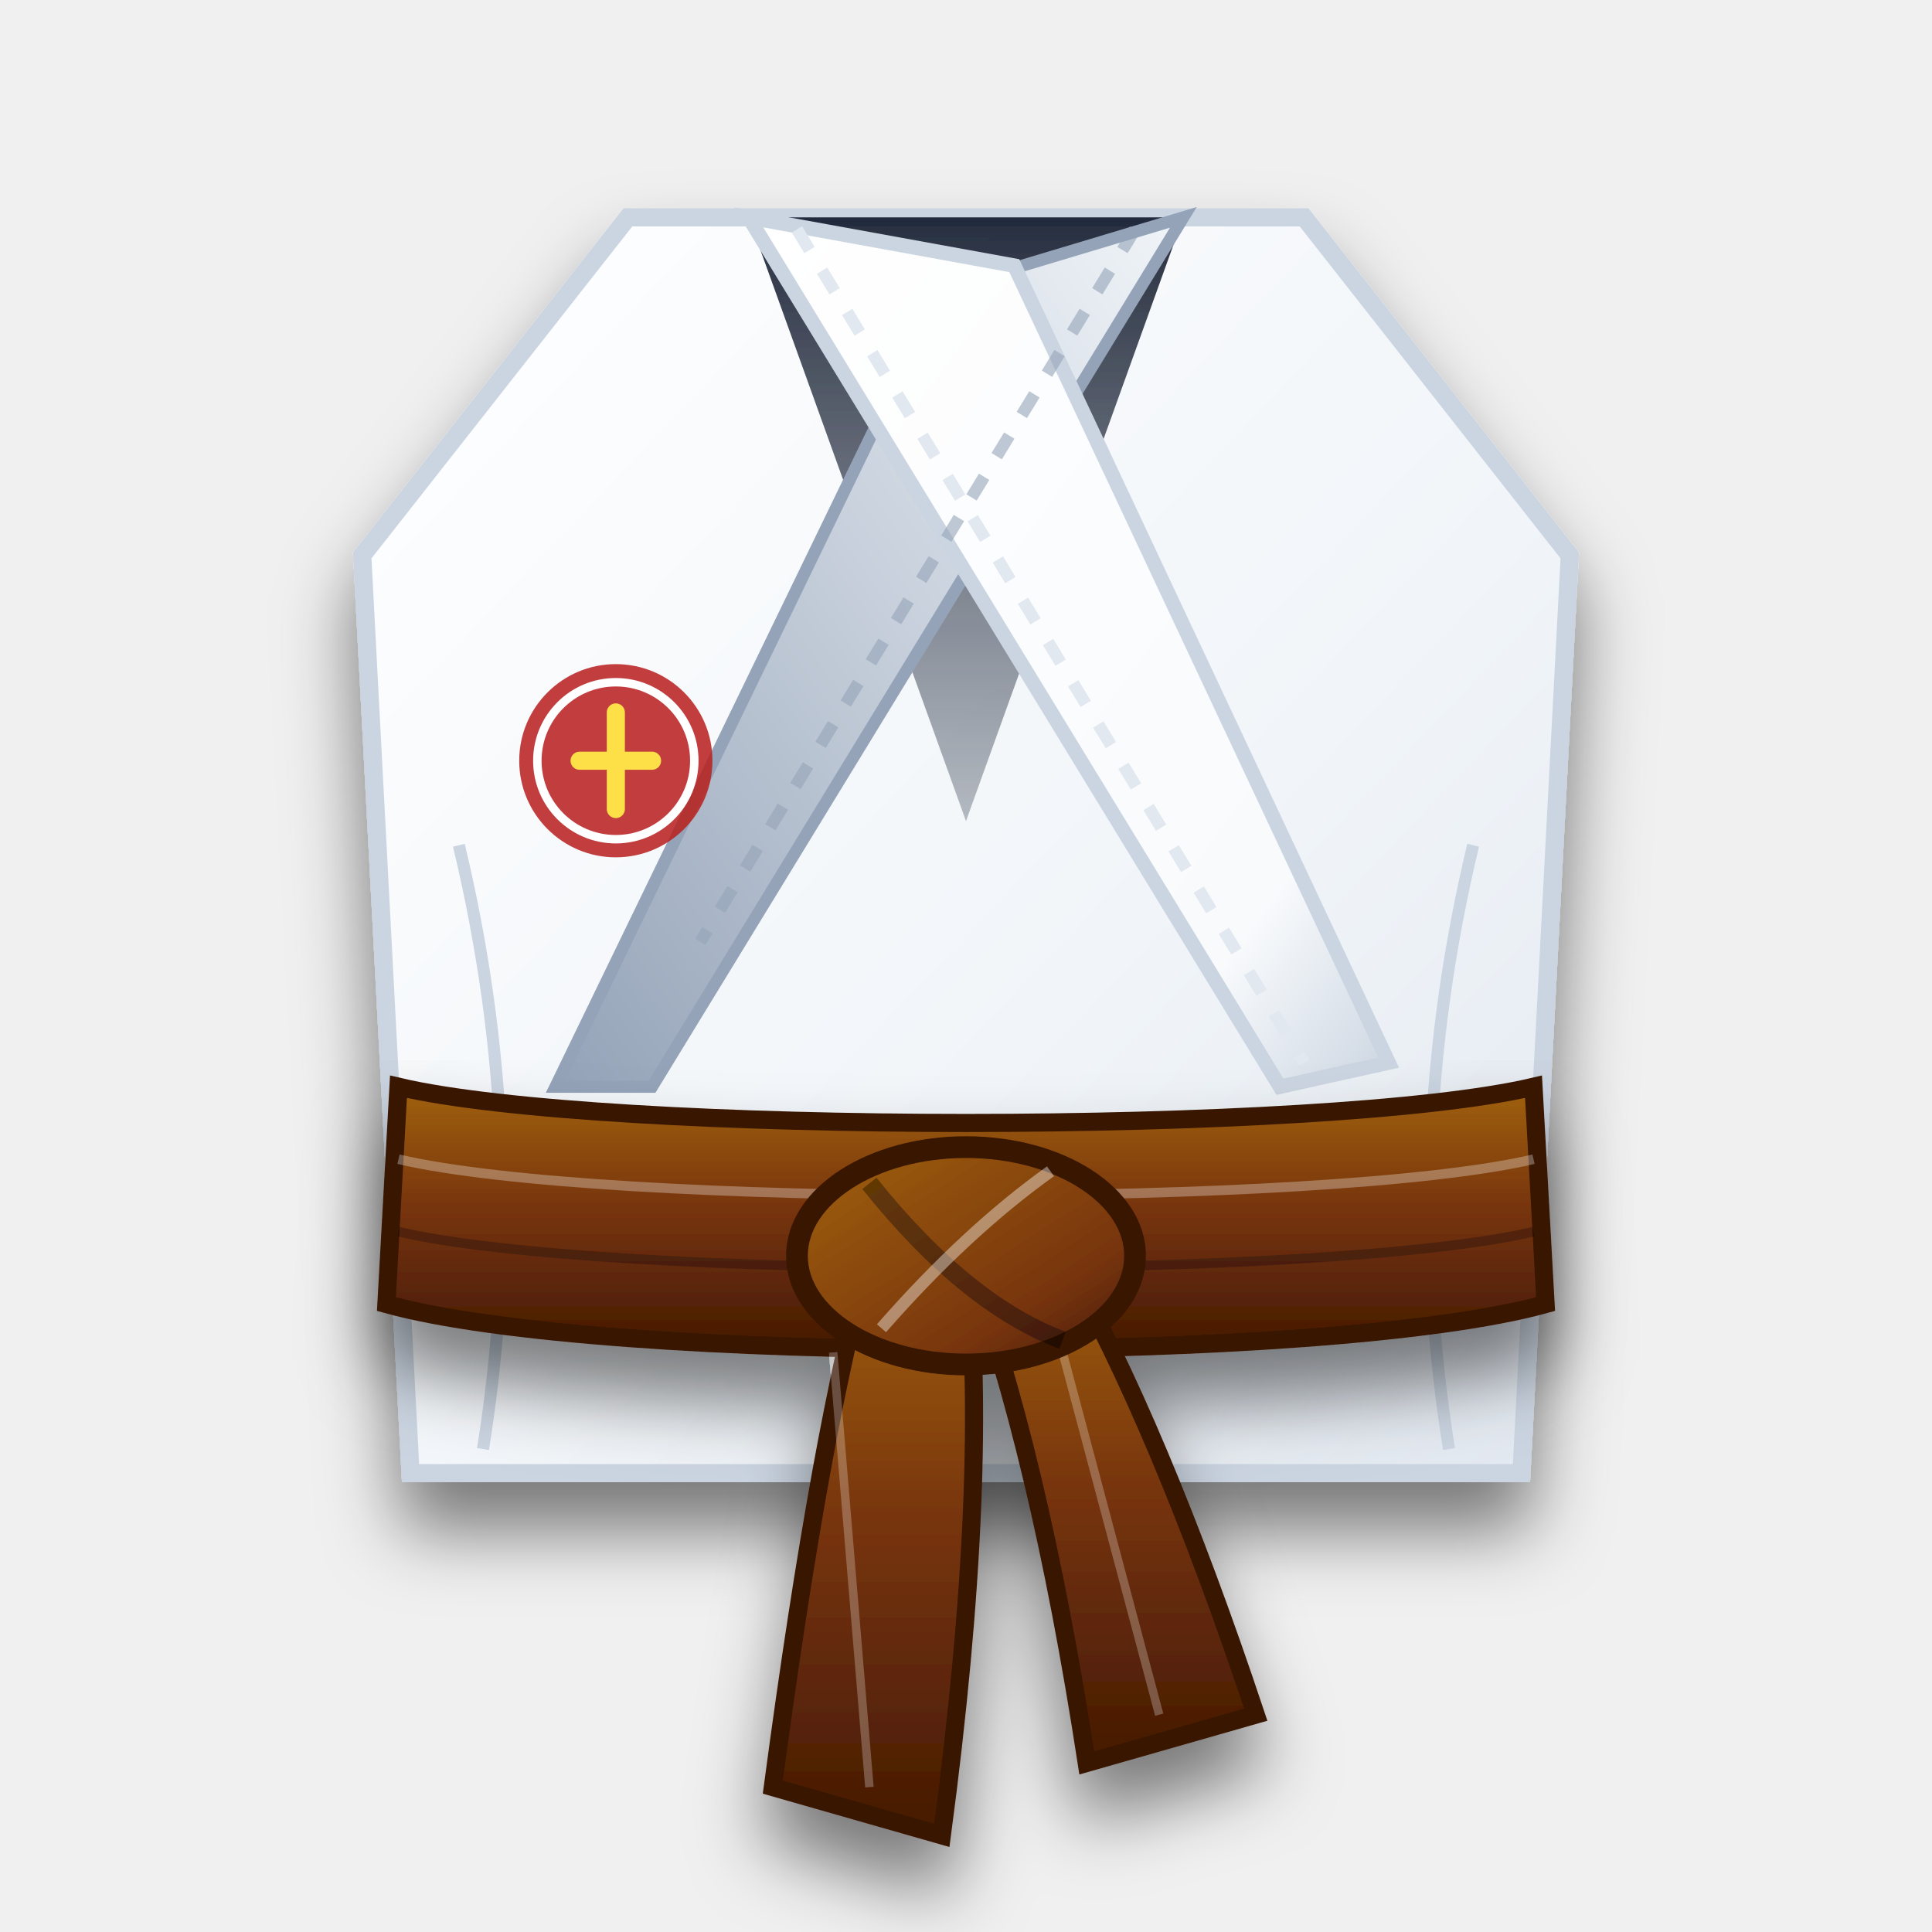
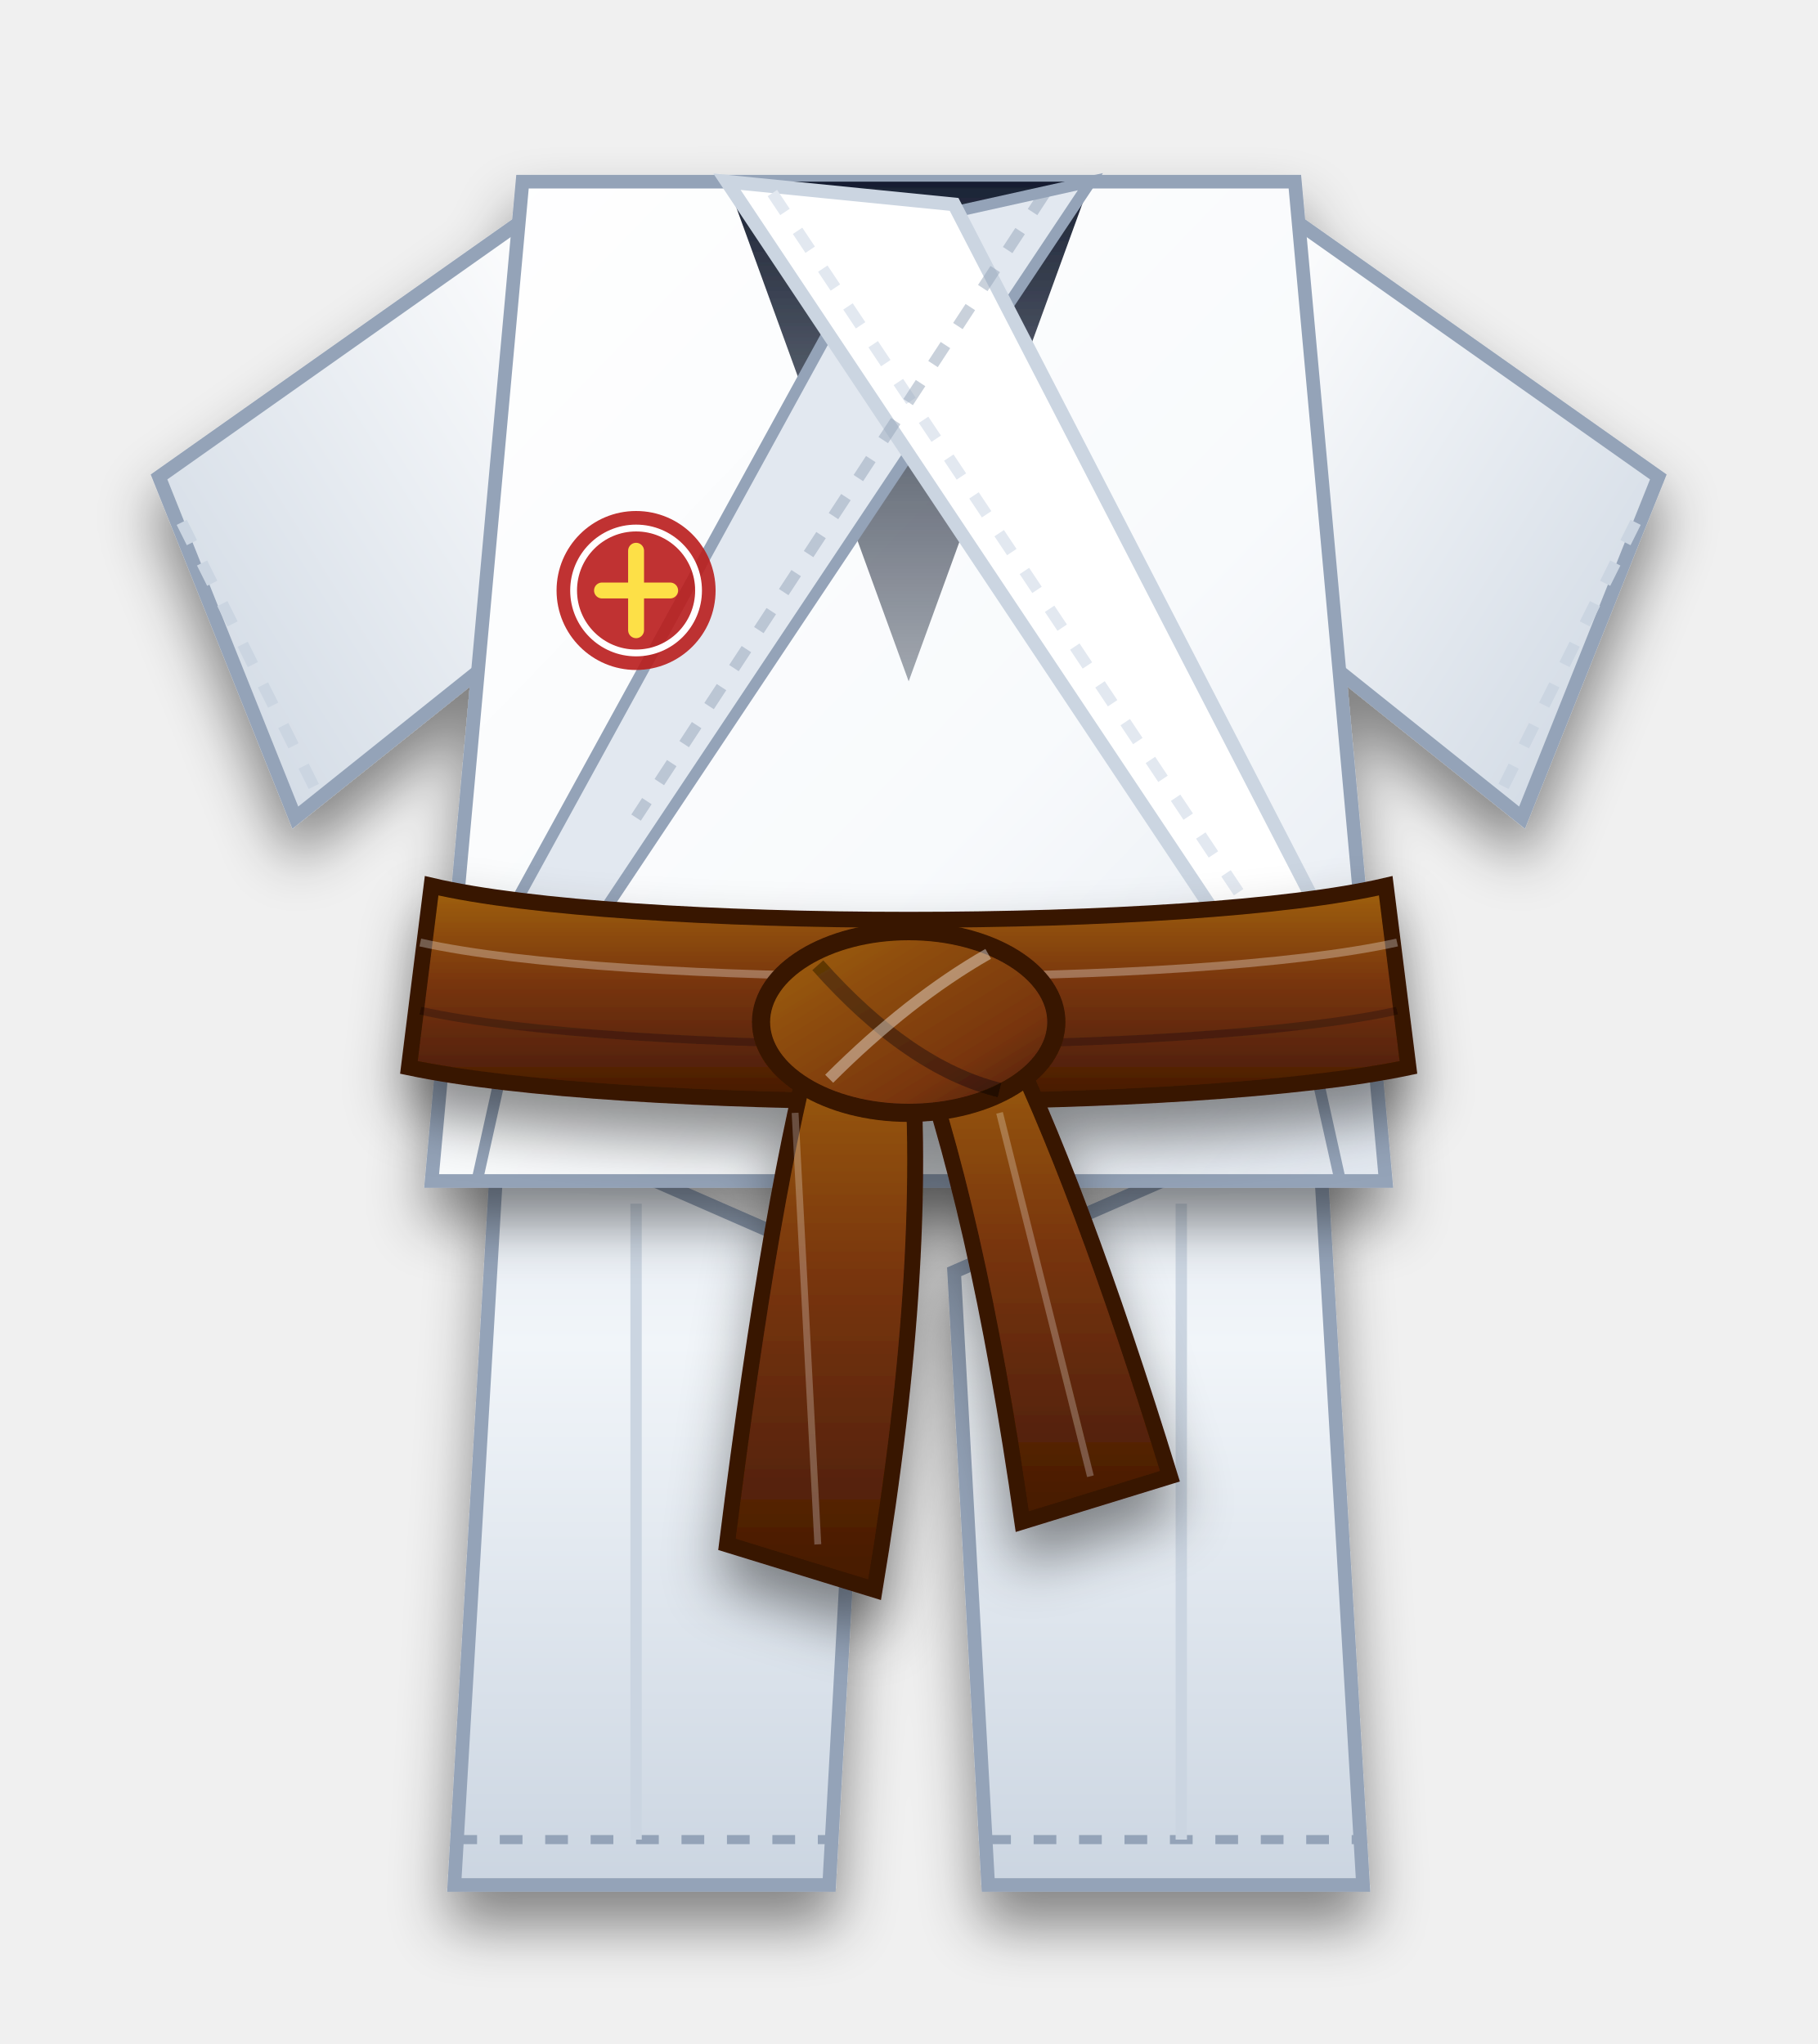
- <svg xmlns="http://www.w3.org/2000/svg" viewBox="0 0 160 160" width="160" height="160" fill="none">
+ <svg xmlns="http://www.w3.org/2000/svg" viewBox="0 0 160 180" width="160" height="180" fill="none">
  <defs>
-     <linearGradient id="giBase" x1="0%" y1="0%" x2="100%" y2="100%">
+     <linearGradient id="giBody" x1="0%" y1="0%" x2="100%" y2="100%">
      <stop offset="0%" stop-color="#FFFFFF" />
-       <stop offset="60%" stop-color="#F1F5F9" />
+       <stop offset="60%" stop-color="#F8FAFC" />
      <stop offset="100%" stop-color="#E2E8F0" />
    </linearGradient>
-     <linearGradient id="giLapelLeft" x1="0%" y1="0%" x2="100%" y2="100%">
+     <linearGradient id="giSleeveL" x1="100%" y1="0%" x2="0%" y2="100%">
      <stop offset="0%" stop-color="#FFFFFF" />
-       <stop offset="80%" stop-color="#F8FAFC" />
      <stop offset="100%" stop-color="#CBD5E1" />
    </linearGradient>
-     <linearGradient id="giLapelRight" x1="100%" y1="0%" x2="0%" y2="100%">
-       <stop offset="0%" stop-color="#F1F5F9" />
-       <stop offset="100%" stop-color="#94A3B8" />
+     <linearGradient id="giSleeveR" x1="0%" y1="0%" x2="100%" y2="100%">
+       <stop offset="0%" stop-color="#FFFFFF" />
+       <stop offset="100%" stop-color="#CBD5E1" />
+     </linearGradient>
+     <linearGradient id="giPants" x1="0%" y1="0%" x2="0%" y2="100%">
+       <stop offset="0%" stop-color="#E2E8F0" />
+       <stop offset="30%" stop-color="#F1F5F9" />
+       <stop offset="100%" stop-color="#CBD5E1" />
    </linearGradient>
    <linearGradient id="giInnerShadow" x1="0%" y1="0%" x2="0%" y2="100%">
-       <stop offset="0%" stop-color="#0F172A" stop-opacity="0.9" />
-       <stop offset="100%" stop-color="#1E293B" stop-opacity="0.3" />
+       <stop offset="0%" stop-color="#0F172A" stop-opacity="0.95" />
+       <stop offset="100%" stop-color="#1E293B" stop-opacity="0.4" />
    </linearGradient>
    <linearGradient id="beltGrad_marrom" x1="0%" y1="0%" x2="0%" y2="100%">
      <stop offset="0%" stop-color="#A16207" />
      <stop offset="45%" stop-color="#78350F" />
      <stop offset="100%" stop-color="#451A03" />
    </linearGradient>
    <linearGradient id="beltKnot_marrom" x1="0%" y1="0%" x2="100%" y2="100%">
      <stop offset="0%" stop-color="#A16207" />
      <stop offset="70%" stop-color="#78350F" />
      <stop offset="100%" stop-color="#451A03" />
    </linearGradient>
    <filter id="shadow_marrom" x="-10%" y="-10%" width="120%" height="130%">
-       <feDropShadow dx="0" dy="4" stdDeviation="3" flood-color="#000000" flood-opacity="0.5" />
+       <feDropShadow dx="0" dy="3" stdDeviation="2.5" flood-color="#000000" flood-opacity="0.45" />
    </filter>
  </defs>
  <g filter="url(#shadow_marrom)">
-     <path d="M 30 46 L 52 18 L 108 18 L 130 46 L 126 122 L 34 122 Z" fill="url(#giBase)" stroke="#CBD5E1" stroke-width="1.5" />
-     <polygon points="62,18 98,18 80,68" fill="url(#giInnerShadow)" />
-     <path d="M 98 18 L 54 90 L 46 90 L 78 24 Z" fill="url(#giLapelRight)" stroke="#94A3B8" stroke-width="1" />
-     <path d="M 62 18 L 106 90 L 115 88 L 84 22 Z" fill="url(#giLapelLeft)" stroke="#CBD5E1" stroke-width="1.2" />
-     <path d="M 66 19 L 108 88" stroke="#E2E8F0" stroke-width="1" stroke-dasharray="2,2" />
-     <path d="M 94 19 L 58 78" stroke="#94A3B8" stroke-width="1" stroke-dasharray="2,2" opacity="0.6" />
-     <g transform="translate(42, 54)">
-       <circle cx="9" cy="9" r="8" fill="#B91C1C" opacity="0.85" />
-       <path d="M 6 9 L 12 9 M 9 5 L 9 13" stroke="#FDE047" stroke-width="1.5" stroke-linecap="round" />
-       <circle cx="9" cy="9" r="6.5" stroke="#FFFFFF" stroke-width="0.7" fill="none" />
-     </g>
-     <path d="M 38 70 Q 44 95 40 120" stroke="#CBD5E1" stroke-width="1" fill="none" />
-     <path d="M 122 70 Q 116 95 120 120" stroke="#CBD5E1" stroke-width="1" fill="none" />
+     <path d="M 44 98 L 40 166 L 73 166 L 76 112 Z" fill="url(#giPants)" stroke="#94A3B8" stroke-width="1.2" />
+     <path d="M 116 98 L 120 166 L 87 166 L 84 112 Z" fill="url(#giPants)" stroke="#94A3B8" stroke-width="1.2" />
+     <line x1="40" y1="162" x2="73" y2="162" stroke="#94A3B8" stroke-width="0.8" stroke-dasharray="2,2" />
+     <line x1="87" y1="162" x2="120" y2="162" stroke="#94A3B8" stroke-width="0.8" stroke-dasharray="2,2" />
+     <path d="M 56 106 L 56 162" stroke="#CBD5E1" stroke-width="1" />
+     <path d="M 104 106 L 104 162" stroke="#CBD5E1" stroke-width="1" />
  </g>
  <g filter="url(#shadow_marrom)">
-     <path d="M 33 90 C 50 94, 110 94, 127 90 L 128 108 C 110 113, 50 113, 32 108 Z" fill="url(#beltGrad_marrom)" stroke="#381602" stroke-width="1.5" />
-     <path d="M 33 96 C 50 100, 110 100, 127 96" stroke="rgba(255,255,255,0.3)" stroke-width="0.8" fill="none" />
-     <path d="M 33 102 C 50 106, 110 106, 127 102" stroke="rgba(0,0,0,0.25)" stroke-width="0.8" fill="none" />
-     <path d="M 72 104 Q 68 118 64 148 L 78 152 Q 82 122 80 104 Z" fill="url(#beltGrad_marrom)" stroke="#381602" stroke-width="1.5" />
-     <path d="M 69 112 L 72 148" stroke="rgba(255,255,255,0.25)" stroke-width="0.7" />
-     <path d="M 80 104 Q 86 120 90 146 L 104 142 Q 96 118 88 104 Z" fill="url(#beltGrad_marrom)" stroke="#381602" stroke-width="1.5" />
-     <path d="M 88 112 L 96 142" stroke="rgba(255,255,255,0.25)" stroke-width="0.7" />
-     <ellipse cx="80" cy="104" rx="14" ry="9" fill="url(#beltKnot_marrom)" stroke="#381602" stroke-width="1.8" />
-     <path d="M 72 98 Q 80 108 88 111" stroke="rgba(0,0,0,0.35)" stroke-width="1.5" fill="none" />
-     <path d="M 73 110 Q 80 102 87 97" stroke="rgba(255,255,255,0.4)" stroke-width="1" fill="none" />
+     <path d="M 48 18 L 14 42 L 26 72 L 46 56 Z" fill="url(#giSleeveL)" stroke="#94A3B8" stroke-width="1.2" />
+     <line x1="16" y1="46" x2="28" y2="70" stroke="#CBD5E1" stroke-width="1" stroke-dasharray="2,2" />
+     <path d="M 112 18 L 146 42 L 134 72 L 114 56 Z" fill="url(#giSleeveR)" stroke="#94A3B8" stroke-width="1.2" />
+     <line x1="144" y1="46" x2="132" y2="70" stroke="#CBD5E1" stroke-width="1" stroke-dasharray="2,2" />
+     <path d="M 46 16 L 114 16 L 122 104 L 38 104 Z" fill="url(#giBody)" stroke="#94A3B8" stroke-width="1.2" />
+     <polygon points="64,16 96,16 80,60" fill="url(#giInnerShadow)" />
+     <path d="M 96 16 L 52 82 L 44 82 L 78 20 Z" fill="#E2E8F0" stroke="#94A3B8" stroke-width="1" />
+     <path d="M 64 16 L 108 82 L 116 80 L 84 18 Z" fill="#FFFFFF" stroke="#CBD5E1" stroke-width="1.2" />
+     <path d="M 68 17 L 110 80" stroke="#E2E8F0" stroke-width="1" stroke-dasharray="2,2" />
+     <path d="M 92 17 L 56 72" stroke="#94A3B8" stroke-width="1" stroke-dasharray="2,2" opacity="0.5" />
+     <g transform="translate(48, 44)">
+       <circle cx="8" cy="8" r="7" fill="#B91C1C" opacity="0.9" />
+       <path d="M 5 8 L 11 8 M 8 4.5 L 8 11.5" stroke="#FDE047" stroke-width="1.4" stroke-linecap="round" />
+       <circle cx="8" cy="8" r="5.5" stroke="#FFFFFF" stroke-width="0.6" fill="none" />
+     </g>
+     <path d="M 46 86 L 42 104" stroke="#94A3B8" stroke-width="1" />
+     <path d="M 114 86 L 118 104" stroke="#94A3B8" stroke-width="1" />
+   </g>
+   <g filter="url(#shadow_marrom)">
+     <path d="M 38 78 C 55 82, 105 82, 122 78 L 124 94 C 105 98, 55 98, 36 94 Z" fill="url(#beltGrad_marrom)" stroke="#381602" stroke-width="1.4" />
+     <path d="M 37 83 C 55 87, 105 87, 123 83" stroke="rgba(255,255,255,0.3)" stroke-width="0.7" fill="none" />
+     <path d="M 37 89 C 55 93, 105 93, 123 89" stroke="rgba(0,0,0,0.25)" stroke-width="0.7" fill="none" />
+     <path d="M 72 90 Q 68 104 64 136 L 77 140 Q 82 110 80 90 Z" fill="url(#beltGrad_marrom)" stroke="#381602" stroke-width="1.4" />
+     <path d="M 70 98 L 72 136" stroke="rgba(255,255,255,0.25)" stroke-width="0.6" />
+     <path d="M 80 90 Q 86 106 90 134 L 103 130 Q 95 104 88 90 Z" fill="url(#beltGrad_marrom)" stroke="#381602" stroke-width="1.4" />
+     <path d="M 88 98 L 96 130" stroke="rgba(255,255,255,0.25)" stroke-width="0.6" />
+     <ellipse cx="80" cy="90" rx="13" ry="8" fill="url(#beltKnot_marrom)" stroke="#381602" stroke-width="1.6" />
+     <path d="M 72 85 Q 80 94 88 96" stroke="rgba(0,0,0,0.35)" stroke-width="1.3" fill="none" />
+     <path d="M 73 95 Q 80 88 87 84" stroke="rgba(255,255,255,0.4)" stroke-width="1" fill="none" />
  </g>
</svg>
